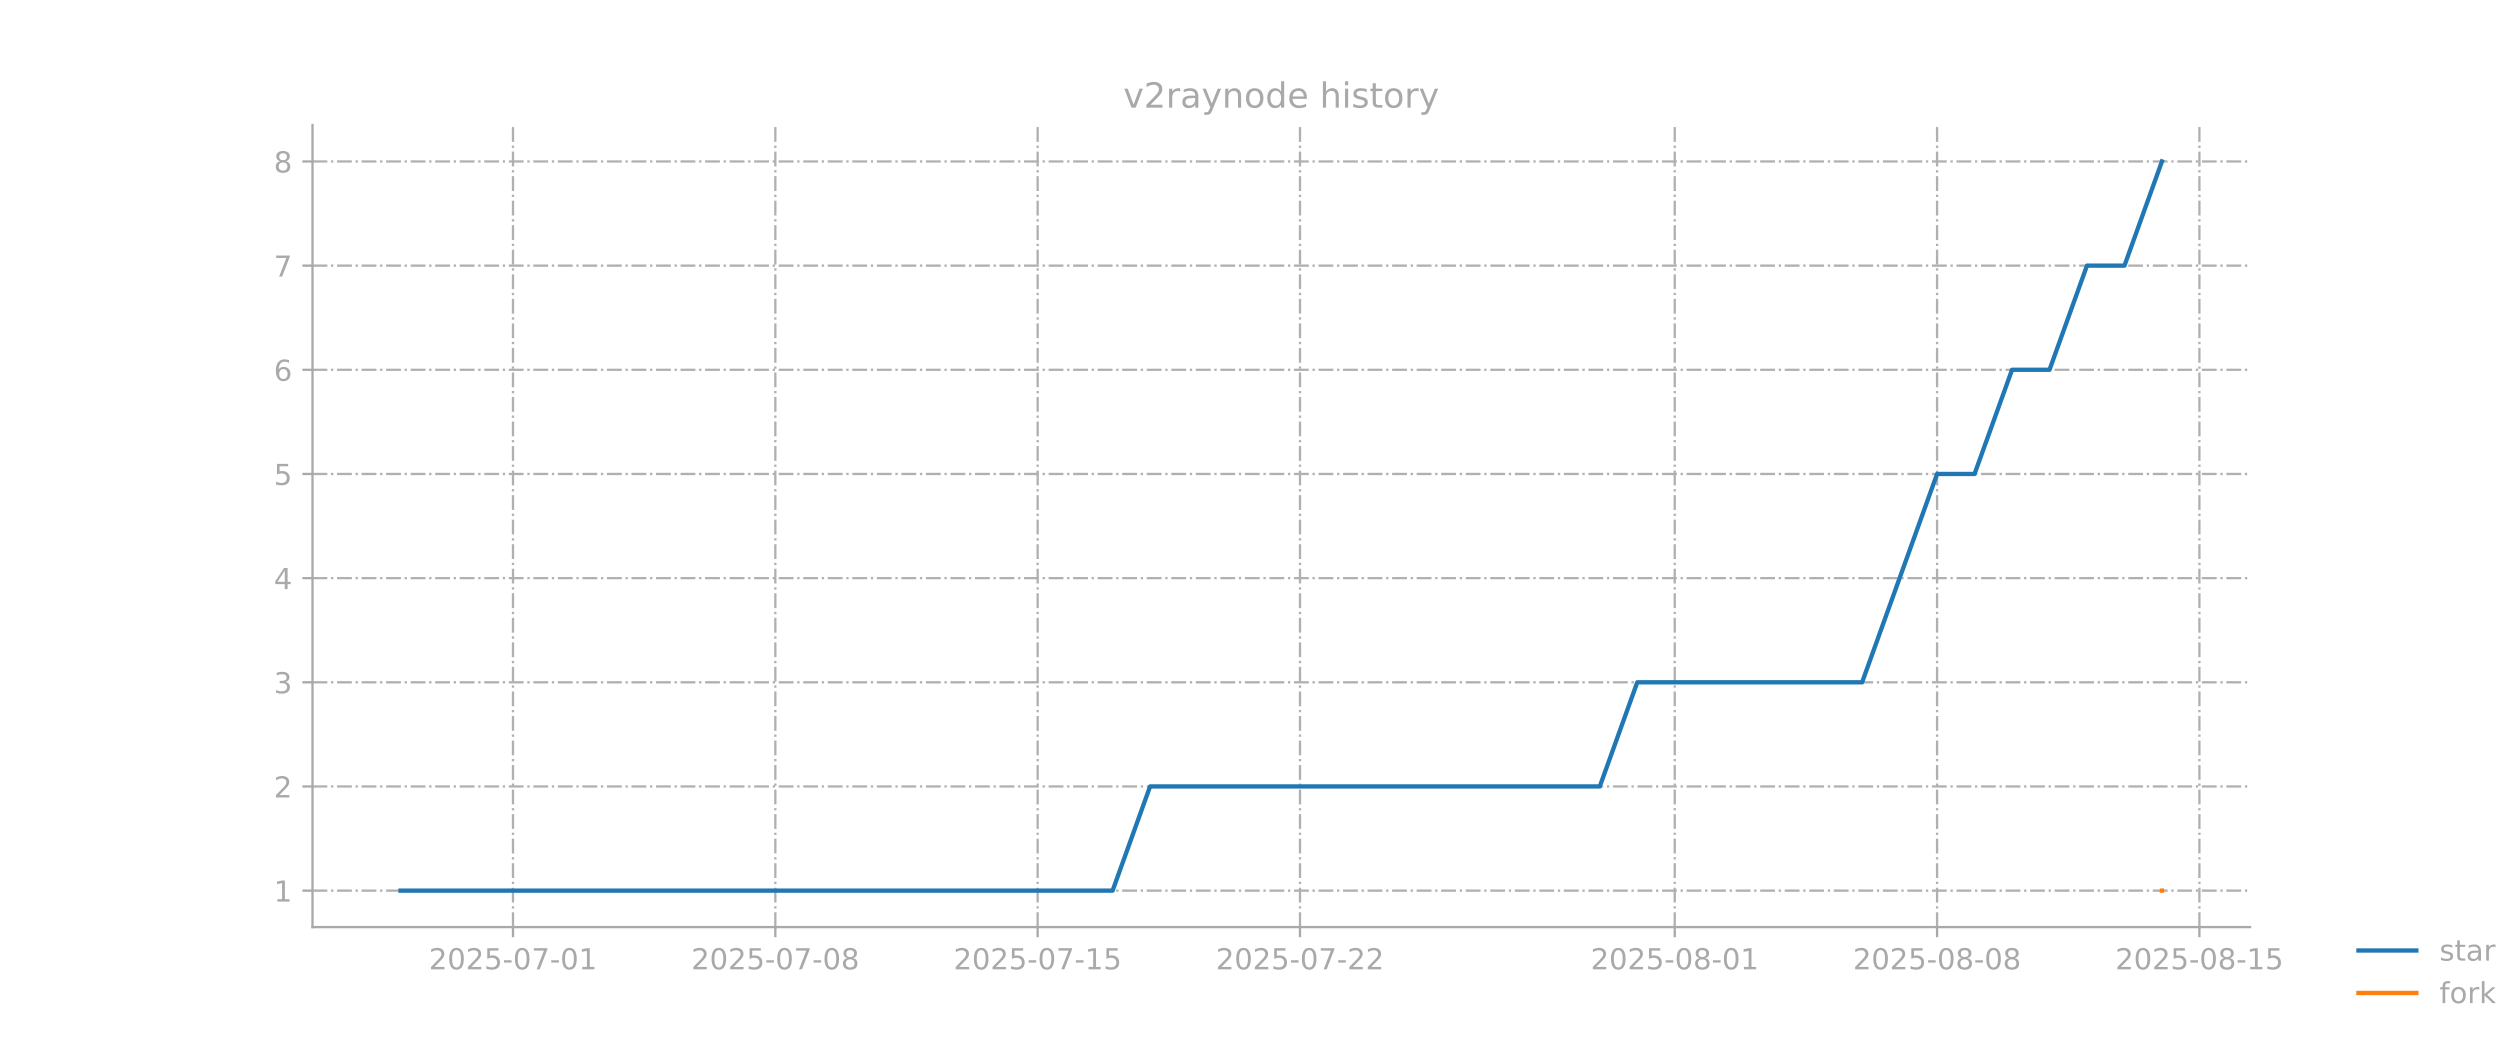
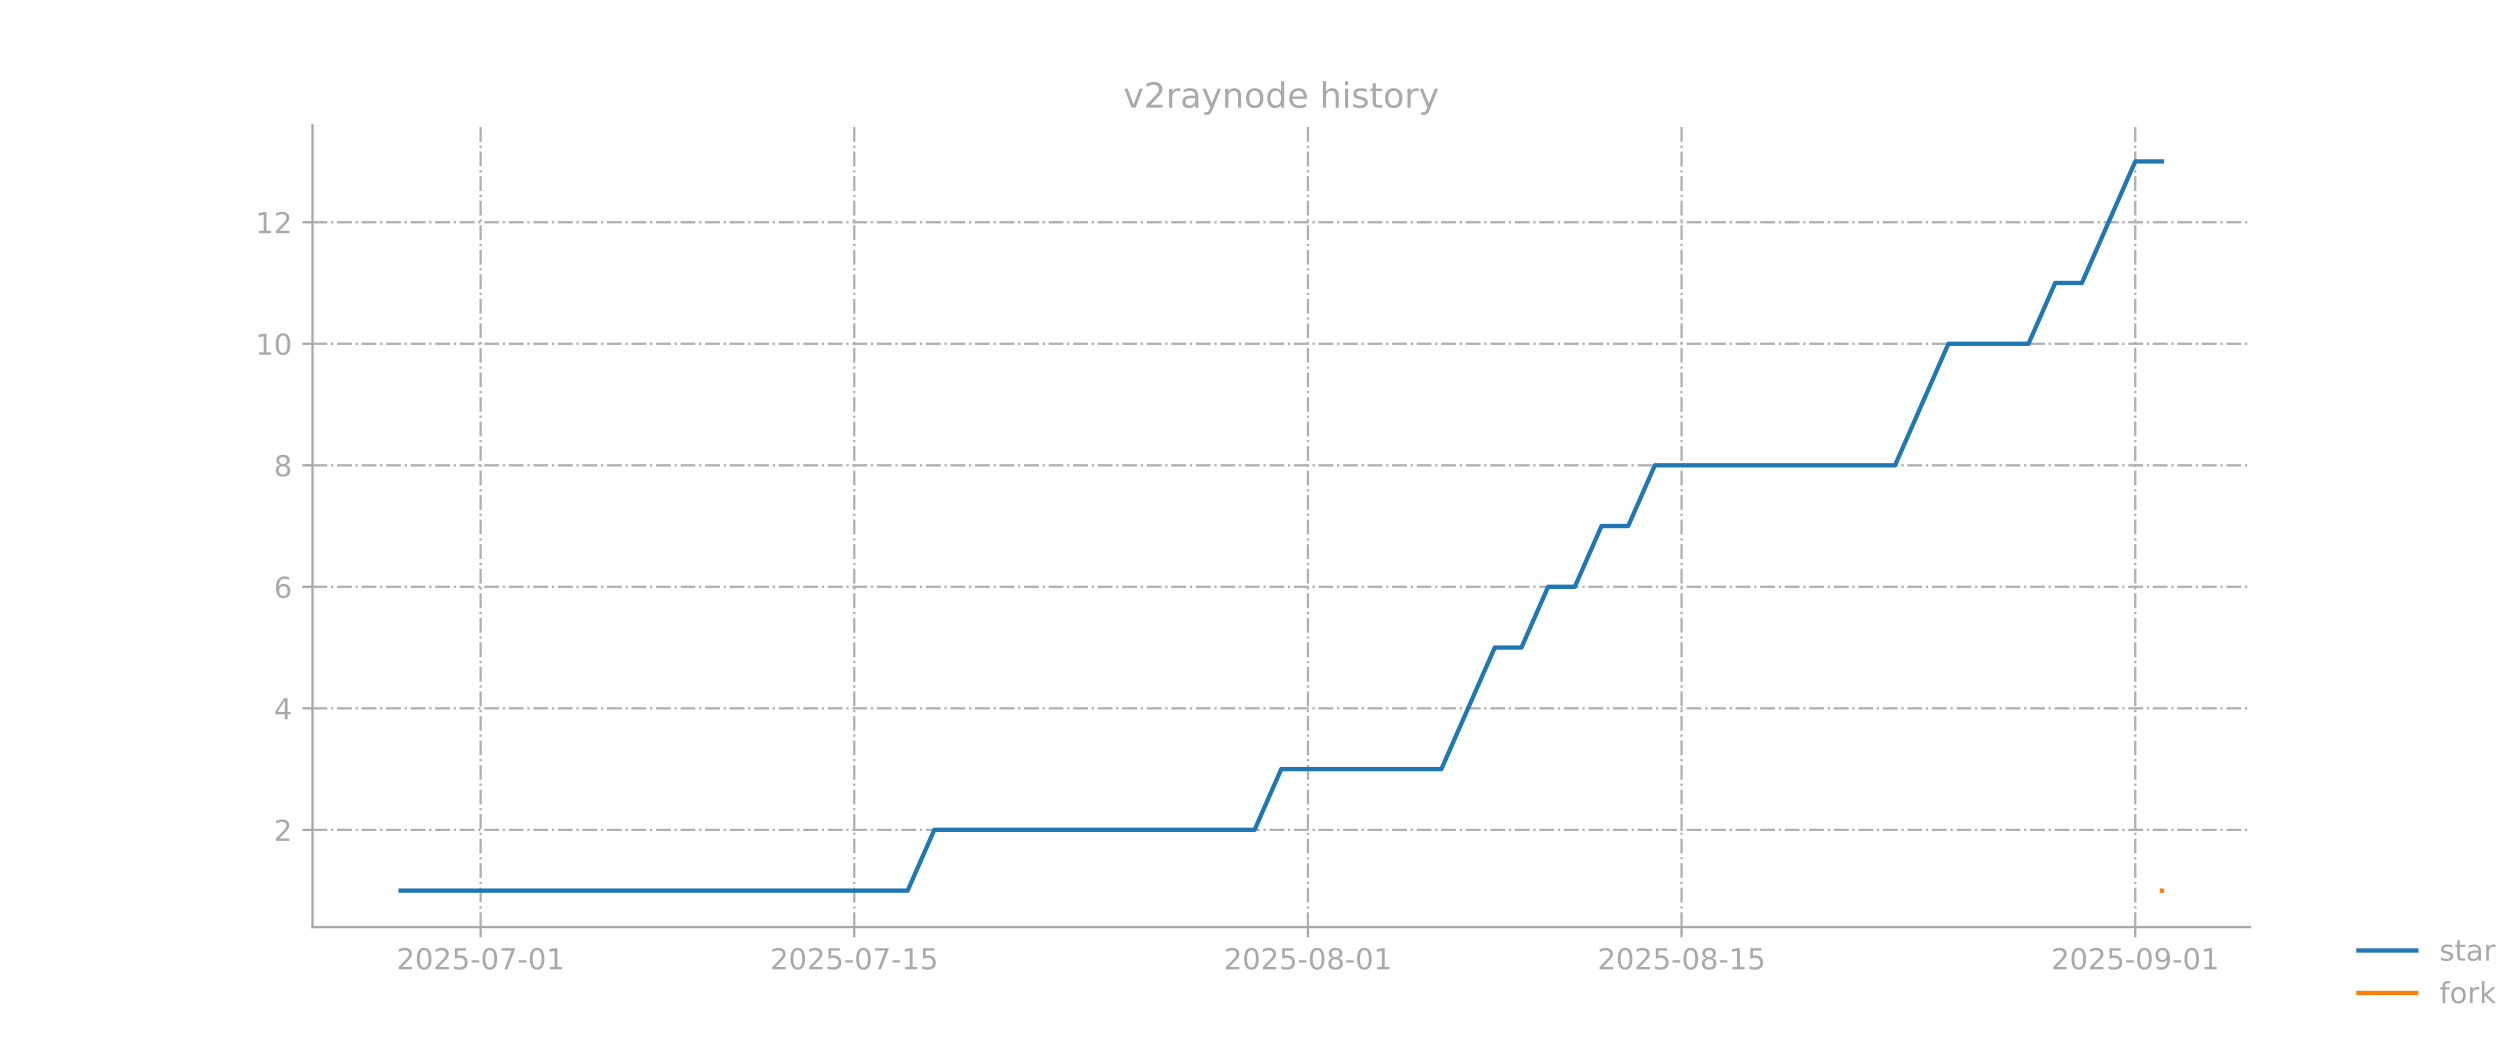
<svg xmlns="http://www.w3.org/2000/svg" xmlns:xlink="http://www.w3.org/1999/xlink" width="864pt" height="360pt" viewBox="0 0 864 360" version="1.1">
  <defs>
    <style type="text/css">*{stroke-linejoin: round; stroke-linecap: butt}</style>
  </defs>
  <g id="figure_1">
    <g id="patch_1">
      <path d="M 0 360  L 864 360  L 864 0  L 0 0  L 0 360  z " style="fill: none; opacity: 0" />
    </g>
    <g id="axes_1">
      <g id="patch_2">
        <path d="M 108 320.4  L 777.6 320.4  L 777.6 43.2  L 108 43.2  L 108 320.4  z " style="fill: none; opacity: 0" />
      </g>
      <g id="matplotlib.axis_1">
        <g id="xtick_1">
          <g id="line2d_1">
-             <path d="M 177.291 320.4  L 177.291 43.2  " clip-path="url(#p1c59d4c989)" style="fill: none; stroke-dasharray: 5.12,1.28,0.8,1.28; stroke-dashoffset: 0; stroke: #b0b0b0; stroke-width: 0.8" />
+             <path d="M 166.106 320.4  L 166.106 43.2  " clip-path="url(#p2f1007d09c)" style="fill: none; stroke-dasharray: 5.12,1.28,0.8,1.28; stroke-dashoffset: 0; stroke: #b0b0b0; stroke-width: 0.8" />
          </g>
          <g id="line2d_2">
            <defs>
-               <path id="mb41d9a3c4d" d="M 0 0  L 0 3.5  " style="stroke: #a9a9a9; stroke-width: 0.8" />
+               <path id="m09ed134474" d="M 0 0  L 0 3.5  " style="stroke: #a9a9a9; stroke-width: 0.8" />
            </defs>
            <g>
-               <use xlink:href="#mb41d9a3c4d" x="177.291" y="320.4" style="fill: #a9a9a9; stroke: #a9a9a9; stroke-width: 0.8" />
+               <use xlink:href="#m09ed134474" x="166.106" y="320.4" style="fill: #a9a9a9; stroke: #a9a9a9; stroke-width: 0.8" />
            </g>
          </g>
          <g id="text_1">
-             <g style="fill: #a9a9a9" transform="translate(148.2335 334.9984) scale(0.1 -0.1)">
+             <g style="fill: #a9a9a9" transform="translate(137.048 334.9984) scale(0.1 -0.1)">
              <defs>
                <path id="DejaVuSans-32" d="M 1228 531  L 3431 531  L 3431 0  L 469 0  L 469 531  Q 828 903 1448 1529  Q 2069 2156 2228 2338  Q 2531 2678 2651 2914  Q 2772 3150 2772 3378  Q 2772 3750 2511 3984  Q 2250 4219 1831 4219  Q 1534 4219 1204 4116  Q 875 4013 500 3803  L 500 4441  Q 881 4594 1212 4672  Q 1544 4750 1819 4750  Q 2544 4750 2975 4387  Q 3406 4025 3406 3419  Q 3406 3131 3298 2873  Q 3191 2616 2906 2266  Q 2828 2175 2409 1742  Q 1991 1309 1228 531  z " transform="scale(0.015625)" />
                <path id="DejaVuSans-30" d="M 2034 4250  Q 1547 4250 1301 3770  Q 1056 3291 1056 2328  Q 1056 1369 1301 889  Q 1547 409 2034 409  Q 2525 409 2770 889  Q 3016 1369 3016 2328  Q 3016 3291 2770 3770  Q 2525 4250 2034 4250  z M 2034 4750  Q 2819 4750 3233 4129  Q 3647 3509 3647 2328  Q 3647 1150 3233 529  Q 2819 -91 2034 -91  Q 1250 -91 836 529  Q 422 1150 422 2328  Q 422 3509 836 4129  Q 1250 4750 2034 4750  z " transform="scale(0.015625)" />
                <path id="DejaVuSans-35" d="M 691 4666  L 3169 4666  L 3169 4134  L 1269 4134  L 1269 2991  Q 1406 3038 1543 3061  Q 1681 3084 1819 3084  Q 2600 3084 3056 2656  Q 3513 2228 3513 1497  Q 3513 744 3044 326  Q 2575 -91 1722 -91  Q 1428 -91 1123 -41  Q 819 9 494 109  L 494 744  Q 775 591 1075 516  Q 1375 441 1709 441  Q 2250 441 2565 725  Q 2881 1009 2881 1497  Q 2881 1984 2565 2268  Q 2250 2553 1709 2553  Q 1456 2553 1204 2497  Q 953 2441 691 2322  L 691 4666  z " transform="scale(0.015625)" />
                <path id="DejaVuSans-2d" d="M 313 2009  L 1997 2009  L 1997 1497  L 313 1497  L 313 2009  z " transform="scale(0.015625)" />
                <path id="DejaVuSans-37" d="M 525 4666  L 3525 4666  L 3525 4397  L 1831 0  L 1172 0  L 2766 4134  L 525 4134  L 525 4666  z " transform="scale(0.015625)" />
                <path id="DejaVuSans-31" d="M 794 531  L 1825 531  L 1825 4091  L 703 3866  L 703 4441  L 1819 4666  L 2450 4666  L 2450 531  L 3481 531  L 3481 0  L 794 0  L 794 531  z " transform="scale(0.015625)" />
              </defs>
              <use xlink:href="#DejaVuSans-32" />
              <use xlink:href="#DejaVuSans-30" transform="translate(63.62305 0)" />
              <use xlink:href="#DejaVuSans-32" transform="translate(127.2461 0)" />
              <use xlink:href="#DejaVuSans-35" transform="translate(190.8691 0)" />
              <use xlink:href="#DejaVuSans-2d" transform="translate(254.4922 0)" />
              <use xlink:href="#DejaVuSans-30" transform="translate(290.5762 0)" />
              <use xlink:href="#DejaVuSans-37" transform="translate(354.1992 0)" />
              <use xlink:href="#DejaVuSans-2d" transform="translate(417.8223 0)" />
              <use xlink:href="#DejaVuSans-30" transform="translate(453.9062 0)" />
              <use xlink:href="#DejaVuSans-31" transform="translate(517.5293 0)" />
            </g>
          </g>
        </g>
        <g id="xtick_2">
          <g id="line2d_3">
-             <path d="M 267.953 320.4  L 267.953 43.2  " clip-path="url(#p1c59d4c989)" style="fill: none; stroke-dasharray: 5.12,1.28,0.8,1.28; stroke-dashoffset: 0; stroke: #b0b0b0; stroke-width: 0.8" />
+             <path d="M 295.23 320.4  L 295.23 43.2  " clip-path="url(#p2f1007d09c)" style="fill: none; stroke-dasharray: 5.12,1.28,0.8,1.28; stroke-dashoffset: 0; stroke: #b0b0b0; stroke-width: 0.8" />
          </g>
          <g id="line2d_4">
            <g>
-               <use xlink:href="#mb41d9a3c4d" x="267.953" y="320.4" style="fill: #a9a9a9; stroke: #a9a9a9; stroke-width: 0.8" />
+               <use xlink:href="#m09ed134474" x="295.23" y="320.4" style="fill: #a9a9a9; stroke: #a9a9a9; stroke-width: 0.8" />
            </g>
          </g>
          <g id="text_2">
-             <g style="fill: #a9a9a9" transform="translate(238.895 334.9984) scale(0.1 -0.1)">
-               <defs>
-                 <path id="DejaVuSans-38" d="M 2034 2216  Q 1584 2216 1326 1975  Q 1069 1734 1069 1313  Q 1069 891 1326 650  Q 1584 409 2034 409  Q 2484 409 2743 651  Q 3003 894 3003 1313  Q 3003 1734 2745 1975  Q 2488 2216 2034 2216  z M 1403 2484  Q 997 2584 770 2862  Q 544 3141 544 3541  Q 544 4100 942 4425  Q 1341 4750 2034 4750  Q 2731 4750 3128 4425  Q 3525 4100 3525 3541  Q 3525 3141 3298 2862  Q 3072 2584 2669 2484  Q 3125 2378 3379 2068  Q 3634 1759 3634 1313  Q 3634 634 3220 271  Q 2806 -91 2034 -91  Q 1263 -91 848 271  Q 434 634 434 1313  Q 434 1759 690 2068  Q 947 2378 1403 2484  z M 1172 3481  Q 1172 3119 1398 2916  Q 1625 2713 2034 2713  Q 2441 2713 2670 2916  Q 2900 3119 2900 3481  Q 2900 3844 2670 4047  Q 2441 4250 2034 4250  Q 1625 4250 1398 4047  Q 1172 3844 1172 3481  z " transform="scale(0.015625)" />
-               </defs>
+             <g style="fill: #a9a9a9" transform="translate(266.1719 334.9984) scale(0.1 -0.1)">
              <use xlink:href="#DejaVuSans-32" />
              <use xlink:href="#DejaVuSans-30" transform="translate(63.62305 0)" />
              <use xlink:href="#DejaVuSans-32" transform="translate(127.2461 0)" />
              <use xlink:href="#DejaVuSans-35" transform="translate(190.8691 0)" />
              <use xlink:href="#DejaVuSans-2d" transform="translate(254.4922 0)" />
              <use xlink:href="#DejaVuSans-30" transform="translate(290.5762 0)" />
              <use xlink:href="#DejaVuSans-37" transform="translate(354.1992 0)" />
              <use xlink:href="#DejaVuSans-2d" transform="translate(417.8223 0)" />
-               <use xlink:href="#DejaVuSans-30" transform="translate(453.9062 0)" />
-               <use xlink:href="#DejaVuSans-38" transform="translate(517.5293 0)" />
+               <use xlink:href="#DejaVuSans-31" transform="translate(453.9062 0)" />
+               <use xlink:href="#DejaVuSans-35" transform="translate(517.5293 0)" />
            </g>
          </g>
        </g>
        <g id="xtick_3">
          <g id="line2d_5">
-             <path d="M 358.614 320.4  L 358.614 43.2  " clip-path="url(#p1c59d4c989)" style="fill: none; stroke-dasharray: 5.12,1.28,0.8,1.28; stroke-dashoffset: 0; stroke: #b0b0b0; stroke-width: 0.8" />
+             <path d="M 452.023 320.4  L 452.023 43.2  " clip-path="url(#p2f1007d09c)" style="fill: none; stroke-dasharray: 5.12,1.28,0.8,1.28; stroke-dashoffset: 0; stroke: #b0b0b0; stroke-width: 0.8" />
          </g>
          <g id="line2d_6">
            <g>
-               <use xlink:href="#mb41d9a3c4d" x="358.614" y="320.4" style="fill: #a9a9a9; stroke: #a9a9a9; stroke-width: 0.8" />
+               <use xlink:href="#m09ed134474" x="452.023" y="320.4" style="fill: #a9a9a9; stroke: #a9a9a9; stroke-width: 0.8" />
            </g>
          </g>
          <g id="text_3">
-             <g style="fill: #a9a9a9" transform="translate(329.5565 334.9984) scale(0.1 -0.1)">
-               <use xlink:href="#DejaVuSans-32" />
-               <use xlink:href="#DejaVuSans-30" transform="translate(63.62305 0)" />
-               <use xlink:href="#DejaVuSans-32" transform="translate(127.2461 0)" />
-               <use xlink:href="#DejaVuSans-35" transform="translate(190.8691 0)" />
-               <use xlink:href="#DejaVuSans-2d" transform="translate(254.4922 0)" />
-               <use xlink:href="#DejaVuSans-30" transform="translate(290.5762 0)" />
-               <use xlink:href="#DejaVuSans-37" transform="translate(354.1992 0)" />
+             <g style="fill: #a9a9a9" transform="translate(422.9653 334.9984) scale(0.1 -0.1)">
+               <defs>
+                 <path id="DejaVuSans-38" d="M 2034 2216  Q 1584 2216 1326 1975  Q 1069 1734 1069 1313  Q 1069 891 1326 650  Q 1584 409 2034 409  Q 2484 409 2743 651  Q 3003 894 3003 1313  Q 3003 1734 2745 1975  Q 2488 2216 2034 2216  z M 1403 2484  Q 997 2584 770 2862  Q 544 3141 544 3541  Q 544 4100 942 4425  Q 1341 4750 2034 4750  Q 2731 4750 3128 4425  Q 3525 4100 3525 3541  Q 3525 3141 3298 2862  Q 3072 2584 2669 2484  Q 3125 2378 3379 2068  Q 3634 1759 3634 1313  Q 3634 634 3220 271  Q 2806 -91 2034 -91  Q 1263 -91 848 271  Q 434 634 434 1313  Q 434 1759 690 2068  Q 947 2378 1403 2484  z M 1172 3481  Q 1172 3119 1398 2916  Q 1625 2713 2034 2713  Q 2441 2713 2670 2916  Q 2900 3119 2900 3481  Q 2900 3844 2670 4047  Q 2441 4250 2034 4250  Q 1625 4250 1398 4047  Q 1172 3844 1172 3481  z " transform="scale(0.015625)" />
+               </defs>
+               <use xlink:href="#DejaVuSans-32" />
+               <use xlink:href="#DejaVuSans-30" transform="translate(63.62305 0)" />
+               <use xlink:href="#DejaVuSans-32" transform="translate(127.2461 0)" />
+               <use xlink:href="#DejaVuSans-35" transform="translate(190.8691 0)" />
+               <use xlink:href="#DejaVuSans-2d" transform="translate(254.4922 0)" />
+               <use xlink:href="#DejaVuSans-30" transform="translate(290.5762 0)" />
+               <use xlink:href="#DejaVuSans-38" transform="translate(354.1992 0)" />
+               <use xlink:href="#DejaVuSans-2d" transform="translate(417.8223 0)" />
+               <use xlink:href="#DejaVuSans-30" transform="translate(453.9062 0)" />
+               <use xlink:href="#DejaVuSans-31" transform="translate(517.5293 0)" />
+             </g>
+           </g>
+         </g>
+         <g id="xtick_4">
+           <g id="line2d_7">
+             <path d="M 581.147 320.4  L 581.147 43.2  " clip-path="url(#p2f1007d09c)" style="fill: none; stroke-dasharray: 5.12,1.28,0.8,1.28; stroke-dashoffset: 0; stroke: #b0b0b0; stroke-width: 0.8" />
+           </g>
+           <g id="line2d_8">
+             <g>
+               <use xlink:href="#m09ed134474" x="581.147" y="320.4" style="fill: #a9a9a9; stroke: #a9a9a9; stroke-width: 0.8" />
+             </g>
+           </g>
+           <g id="text_4">
+             <g style="fill: #a9a9a9" transform="translate(552.0893 334.9984) scale(0.1 -0.1)">
+               <use xlink:href="#DejaVuSans-32" />
+               <use xlink:href="#DejaVuSans-30" transform="translate(63.62305 0)" />
+               <use xlink:href="#DejaVuSans-32" transform="translate(127.2461 0)" />
+               <use xlink:href="#DejaVuSans-35" transform="translate(190.8691 0)" />
+               <use xlink:href="#DejaVuSans-2d" transform="translate(254.4922 0)" />
+               <use xlink:href="#DejaVuSans-30" transform="translate(290.5762 0)" />
+               <use xlink:href="#DejaVuSans-38" transform="translate(354.1992 0)" />
              <use xlink:href="#DejaVuSans-2d" transform="translate(417.8223 0)" />
              <use xlink:href="#DejaVuSans-31" transform="translate(453.9062 0)" />
              <use xlink:href="#DejaVuSans-35" transform="translate(517.5293 0)" />
            </g>
          </g>
        </g>
-         <g id="xtick_4">
-           <g id="line2d_7">
-             <path d="M 449.276 320.4  L 449.276 43.2  " clip-path="url(#p1c59d4c989)" style="fill: none; stroke-dasharray: 5.12,1.28,0.8,1.28; stroke-dashoffset: 0; stroke: #b0b0b0; stroke-width: 0.8" />
-           </g>
-           <g id="line2d_8">
-             <g>
-               <use xlink:href="#mb41d9a3c4d" x="449.276" y="320.4" style="fill: #a9a9a9; stroke: #a9a9a9; stroke-width: 0.8" />
-             </g>
-           </g>
-           <g id="text_4">
-             <g style="fill: #a9a9a9" transform="translate(420.218 334.9984) scale(0.1 -0.1)">
-               <use xlink:href="#DejaVuSans-32" />
-               <use xlink:href="#DejaVuSans-30" transform="translate(63.62305 0)" />
-               <use xlink:href="#DejaVuSans-32" transform="translate(127.2461 0)" />
-               <use xlink:href="#DejaVuSans-35" transform="translate(190.8691 0)" />
-               <use xlink:href="#DejaVuSans-2d" transform="translate(254.4922 0)" />
-               <use xlink:href="#DejaVuSans-30" transform="translate(290.5762 0)" />
-               <use xlink:href="#DejaVuSans-37" transform="translate(354.1992 0)" />
-               <use xlink:href="#DejaVuSans-2d" transform="translate(417.8223 0)" />
-               <use xlink:href="#DejaVuSans-32" transform="translate(453.9062 0)" />
-               <use xlink:href="#DejaVuSans-32" transform="translate(517.5293 0)" />
-             </g>
-           </g>
-         </g>
        <g id="xtick_5">
          <g id="line2d_9">
-             <path d="M 578.792 320.4  L 578.792 43.2  " clip-path="url(#p1c59d4c989)" style="fill: none; stroke-dasharray: 5.12,1.28,0.8,1.28; stroke-dashoffset: 0; stroke: #b0b0b0; stroke-width: 0.8" />
+             <path d="M 737.94 320.4  L 737.94 43.2  " clip-path="url(#p2f1007d09c)" style="fill: none; stroke-dasharray: 5.12,1.28,0.8,1.28; stroke-dashoffset: 0; stroke: #b0b0b0; stroke-width: 0.8" />
          </g>
          <g id="line2d_10">
            <g>
-               <use xlink:href="#mb41d9a3c4d" x="578.792" y="320.4" style="fill: #a9a9a9; stroke: #a9a9a9; stroke-width: 0.8" />
+               <use xlink:href="#m09ed134474" x="737.94" y="320.4" style="fill: #a9a9a9; stroke: #a9a9a9; stroke-width: 0.8" />
            </g>
          </g>
          <g id="text_5">
-             <g style="fill: #a9a9a9" transform="translate(549.7345 334.9984) scale(0.1 -0.1)">
-               <use xlink:href="#DejaVuSans-32" />
-               <use xlink:href="#DejaVuSans-30" transform="translate(63.62305 0)" />
-               <use xlink:href="#DejaVuSans-32" transform="translate(127.2461 0)" />
-               <use xlink:href="#DejaVuSans-35" transform="translate(190.8691 0)" />
-               <use xlink:href="#DejaVuSans-2d" transform="translate(254.4922 0)" />
-               <use xlink:href="#DejaVuSans-30" transform="translate(290.5762 0)" />
-               <use xlink:href="#DejaVuSans-38" transform="translate(354.1992 0)" />
+             <g style="fill: #a9a9a9" transform="translate(708.8827 334.9984) scale(0.1 -0.1)">
+               <defs>
+                 <path id="DejaVuSans-39" d="M 703 97  L 703 672  Q 941 559 1184 500  Q 1428 441 1663 441  Q 2288 441 2617 861  Q 2947 1281 2994 2138  Q 2813 1869 2534 1725  Q 2256 1581 1919 1581  Q 1219 1581 811 2004  Q 403 2428 403 3163  Q 403 3881 828 4315  Q 1253 4750 1959 4750  Q 2769 4750 3195 4129  Q 3622 3509 3622 2328  Q 3622 1225 3098 567  Q 2575 -91 1691 -91  Q 1453 -91 1209 -44  Q 966 3 703 97  z M 1959 2075  Q 2384 2075 2632 2365  Q 2881 2656 2881 3163  Q 2881 3666 2632 3958  Q 2384 4250 1959 4250  Q 1534 4250 1286 3958  Q 1038 3666 1038 3163  Q 1038 2656 1286 2365  Q 1534 2075 1959 2075  z " transform="scale(0.015625)" />
+               </defs>
+               <use xlink:href="#DejaVuSans-32" />
+               <use xlink:href="#DejaVuSans-30" transform="translate(63.62305 0)" />
+               <use xlink:href="#DejaVuSans-32" transform="translate(127.2461 0)" />
+               <use xlink:href="#DejaVuSans-35" transform="translate(190.8691 0)" />
+               <use xlink:href="#DejaVuSans-2d" transform="translate(254.4922 0)" />
+               <use xlink:href="#DejaVuSans-30" transform="translate(290.5762 0)" />
+               <use xlink:href="#DejaVuSans-39" transform="translate(354.1992 0)" />
              <use xlink:href="#DejaVuSans-2d" transform="translate(417.8223 0)" />
              <use xlink:href="#DejaVuSans-30" transform="translate(453.9062 0)" />
              <use xlink:href="#DejaVuSans-31" transform="translate(517.5293 0)" />
            </g>
          </g>
        </g>
-         <g id="xtick_6">
-           <g id="line2d_11">
-             <path d="M 669.454 320.4  L 669.454 43.2  " clip-path="url(#p1c59d4c989)" style="fill: none; stroke-dasharray: 5.12,1.28,0.8,1.28; stroke-dashoffset: 0; stroke: #b0b0b0; stroke-width: 0.8" />
-           </g>
-           <g id="line2d_12">
-             <g>
-               <use xlink:href="#mb41d9a3c4d" x="669.454" y="320.4" style="fill: #a9a9a9; stroke: #a9a9a9; stroke-width: 0.8" />
-             </g>
-           </g>
-           <g id="text_6">
-             <g style="fill: #a9a9a9" transform="translate(640.396 334.9984) scale(0.1 -0.1)">
-               <use xlink:href="#DejaVuSans-32" />
-               <use xlink:href="#DejaVuSans-30" transform="translate(63.62305 0)" />
-               <use xlink:href="#DejaVuSans-32" transform="translate(127.2461 0)" />
-               <use xlink:href="#DejaVuSans-35" transform="translate(190.8691 0)" />
-               <use xlink:href="#DejaVuSans-2d" transform="translate(254.4922 0)" />
-               <use xlink:href="#DejaVuSans-30" transform="translate(290.5762 0)" />
-               <use xlink:href="#DejaVuSans-38" transform="translate(354.1992 0)" />
-               <use xlink:href="#DejaVuSans-2d" transform="translate(417.8223 0)" />
-               <use xlink:href="#DejaVuSans-30" transform="translate(453.9062 0)" />
-               <use xlink:href="#DejaVuSans-38" transform="translate(517.5293 0)" />
-             </g>
-           </g>
-         </g>
-         <g id="xtick_7">
-           <g id="line2d_13">
-             <path d="M 760.115 320.4  L 760.115 43.2  " clip-path="url(#p1c59d4c989)" style="fill: none; stroke-dasharray: 5.12,1.28,0.8,1.28; stroke-dashoffset: 0; stroke: #b0b0b0; stroke-width: 0.8" />
-           </g>
-           <g id="line2d_14">
-             <g>
-               <use xlink:href="#mb41d9a3c4d" x="760.115" y="320.4" style="fill: #a9a9a9; stroke: #a9a9a9; stroke-width: 0.8" />
-             </g>
-           </g>
-           <g id="text_7">
-             <g style="fill: #a9a9a9" transform="translate(731.0575 334.9984) scale(0.1 -0.1)">
-               <use xlink:href="#DejaVuSans-32" />
-               <use xlink:href="#DejaVuSans-30" transform="translate(63.62305 0)" />
-               <use xlink:href="#DejaVuSans-32" transform="translate(127.2461 0)" />
-               <use xlink:href="#DejaVuSans-35" transform="translate(190.8691 0)" />
-               <use xlink:href="#DejaVuSans-2d" transform="translate(254.4922 0)" />
-               <use xlink:href="#DejaVuSans-30" transform="translate(290.5762 0)" />
-               <use xlink:href="#DejaVuSans-38" transform="translate(354.1992 0)" />
-               <use xlink:href="#DejaVuSans-2d" transform="translate(417.8223 0)" />
-               <use xlink:href="#DejaVuSans-31" transform="translate(453.9062 0)" />
-               <use xlink:href="#DejaVuSans-35" transform="translate(517.5293 0)" />
-             </g>
-           </g>
-         </g>
      </g>
      <g id="matplotlib.axis_2">
        <g id="ytick_1">
+           <g id="line2d_11">
+             <path d="M 108 286.8  L 777.6 286.8  " clip-path="url(#p2f1007d09c)" style="fill: none; stroke-dasharray: 5.12,1.28,0.8,1.28; stroke-dashoffset: 0; stroke: #b0b0b0; stroke-width: 0.8" />
+           </g>
+           <g id="line2d_12">
+             <defs>
+               <path id="m8dc8dc7a8c" d="M 0 0  L -3.5 0  " style="stroke: #a9a9a9; stroke-width: 0.8" />
+             </defs>
+             <g>
+               <use xlink:href="#m8dc8dc7a8c" x="108" y="286.8" style="fill: #a9a9a9; stroke: #a9a9a9; stroke-width: 0.8" />
+             </g>
+           </g>
+           <g id="text_6">
+             <g style="fill: #a9a9a9" transform="translate(94.6375 290.5992) scale(0.1 -0.1)">
+               <use xlink:href="#DejaVuSans-32" />
+             </g>
+           </g>
+         </g>
+         <g id="ytick_2">
+           <g id="line2d_13">
+             <path d="M 108 244.8  L 777.6 244.8  " clip-path="url(#p2f1007d09c)" style="fill: none; stroke-dasharray: 5.12,1.28,0.8,1.28; stroke-dashoffset: 0; stroke: #b0b0b0; stroke-width: 0.8" />
+           </g>
+           <g id="line2d_14">
+             <g>
+               <use xlink:href="#m8dc8dc7a8c" x="108" y="244.8" style="fill: #a9a9a9; stroke: #a9a9a9; stroke-width: 0.8" />
+             </g>
+           </g>
+           <g id="text_7">
+             <g style="fill: #a9a9a9" transform="translate(94.6375 248.5992) scale(0.1 -0.1)">
+               <defs>
+                 <path id="DejaVuSans-34" d="M 2419 4116  L 825 1625  L 2419 1625  L 2419 4116  z M 2253 4666  L 3047 4666  L 3047 1625  L 3713 1625  L 3713 1100  L 3047 1100  L 3047 0  L 2419 0  L 2419 1100  L 313 1100  L 313 1709  L 2253 4666  z " transform="scale(0.015625)" />
+               </defs>
+               <use xlink:href="#DejaVuSans-34" />
+             </g>
+           </g>
+         </g>
+         <g id="ytick_3">
          <g id="line2d_15">
-             <path d="M 108 307.8  L 777.6 307.8  " clip-path="url(#p1c59d4c989)" style="fill: none; stroke-dasharray: 5.12,1.28,0.8,1.28; stroke-dashoffset: 0; stroke: #b0b0b0; stroke-width: 0.8" />
+             <path d="M 108 202.8  L 777.6 202.8  " clip-path="url(#p2f1007d09c)" style="fill: none; stroke-dasharray: 5.12,1.28,0.8,1.28; stroke-dashoffset: 0; stroke: #b0b0b0; stroke-width: 0.8" />
          </g>
          <g id="line2d_16">
-             <defs>
-               <path id="m568fb33933" d="M 0 0  L -3.5 0  " style="stroke: #a9a9a9; stroke-width: 0.8" />
-             </defs>
-             <g>
-               <use xlink:href="#m568fb33933" x="108" y="307.8" style="fill: #a9a9a9; stroke: #a9a9a9; stroke-width: 0.8" />
+             <g>
+               <use xlink:href="#m8dc8dc7a8c" x="108" y="202.8" style="fill: #a9a9a9; stroke: #a9a9a9; stroke-width: 0.8" />
            </g>
          </g>
          <g id="text_8">
-             <g style="fill: #a9a9a9" transform="translate(94.6375 311.5992) scale(0.1 -0.1)">
+             <g style="fill: #a9a9a9" transform="translate(94.6375 206.5992) scale(0.1 -0.1)">
+               <defs>
+                 <path id="DejaVuSans-36" d="M 2113 2584  Q 1688 2584 1439 2293  Q 1191 2003 1191 1497  Q 1191 994 1439 701  Q 1688 409 2113 409  Q 2538 409 2786 701  Q 3034 994 3034 1497  Q 3034 2003 2786 2293  Q 2538 2584 2113 2584  z M 3366 4563  L 3366 3988  Q 3128 4100 2886 4159  Q 2644 4219 2406 4219  Q 1781 4219 1451 3797  Q 1122 3375 1075 2522  Q 1259 2794 1537 2939  Q 1816 3084 2150 3084  Q 2853 3084 3261 2657  Q 3669 2231 3669 1497  Q 3669 778 3244 343  Q 2819 -91 2113 -91  Q 1303 -91 875 529  Q 447 1150 447 2328  Q 447 3434 972 4092  Q 1497 4750 2381 4750  Q 2619 4750 2861 4703  Q 3103 4656 3366 4563  z " transform="scale(0.015625)" />
+               </defs>
+               <use xlink:href="#DejaVuSans-36" />
+             </g>
+           </g>
+         </g>
+         <g id="ytick_4">
+           <g id="line2d_17">
+             <path d="M 108 160.8  L 777.6 160.8  " clip-path="url(#p2f1007d09c)" style="fill: none; stroke-dasharray: 5.12,1.28,0.8,1.28; stroke-dashoffset: 0; stroke: #b0b0b0; stroke-width: 0.8" />
+           </g>
+           <g id="line2d_18">
+             <g>
+               <use xlink:href="#m8dc8dc7a8c" x="108" y="160.8" style="fill: #a9a9a9; stroke: #a9a9a9; stroke-width: 0.8" />
+             </g>
+           </g>
+           <g id="text_9">
+             <g style="fill: #a9a9a9" transform="translate(94.6375 164.5992) scale(0.1 -0.1)">
+               <use xlink:href="#DejaVuSans-38" />
+             </g>
+           </g>
+         </g>
+         <g id="ytick_5">
+           <g id="line2d_19">
+             <path d="M 108 118.8  L 777.6 118.8  " clip-path="url(#p2f1007d09c)" style="fill: none; stroke-dasharray: 5.12,1.28,0.8,1.28; stroke-dashoffset: 0; stroke: #b0b0b0; stroke-width: 0.8" />
+           </g>
+           <g id="line2d_20">
+             <g>
+               <use xlink:href="#m8dc8dc7a8c" x="108" y="118.8" style="fill: #a9a9a9; stroke: #a9a9a9; stroke-width: 0.8" />
+             </g>
+           </g>
+           <g id="text_10">
+             <g style="fill: #a9a9a9" transform="translate(88.275 122.5992) scale(0.1 -0.1)">
              <use xlink:href="#DejaVuSans-31" />
-             </g>
-           </g>
-         </g>
-         <g id="ytick_2">
-           <g id="line2d_17">
-             <path d="M 108 271.8  L 777.6 271.8  " clip-path="url(#p1c59d4c989)" style="fill: none; stroke-dasharray: 5.12,1.28,0.8,1.28; stroke-dashoffset: 0; stroke: #b0b0b0; stroke-width: 0.8" />
-           </g>
-           <g id="line2d_18">
-             <g>
-               <use xlink:href="#m568fb33933" x="108" y="271.8" style="fill: #a9a9a9; stroke: #a9a9a9; stroke-width: 0.8" />
-             </g>
-           </g>
-           <g id="text_9">
-             <g style="fill: #a9a9a9" transform="translate(94.6375 275.5992) scale(0.1 -0.1)">
-               <use xlink:href="#DejaVuSans-32" />
-             </g>
-           </g>
-         </g>
-         <g id="ytick_3">
-           <g id="line2d_19">
-             <path d="M 108 235.8  L 777.6 235.8  " clip-path="url(#p1c59d4c989)" style="fill: none; stroke-dasharray: 5.12,1.28,0.8,1.28; stroke-dashoffset: 0; stroke: #b0b0b0; stroke-width: 0.8" />
-           </g>
-           <g id="line2d_20">
-             <g>
-               <use xlink:href="#m568fb33933" x="108" y="235.8" style="fill: #a9a9a9; stroke: #a9a9a9; stroke-width: 0.8" />
-             </g>
-           </g>
-           <g id="text_10">
-             <g style="fill: #a9a9a9" transform="translate(94.6375 239.5992) scale(0.1 -0.1)">
-               <defs>
-                 <path id="DejaVuSans-33" d="M 2597 2516  Q 3050 2419 3304 2112  Q 3559 1806 3559 1356  Q 3559 666 3084 287  Q 2609 -91 1734 -91  Q 1441 -91 1130 -33  Q 819 25 488 141  L 488 750  Q 750 597 1062 519  Q 1375 441 1716 441  Q 2309 441 2620 675  Q 2931 909 2931 1356  Q 2931 1769 2642 2001  Q 2353 2234 1838 2234  L 1294 2234  L 1294 2753  L 1863 2753  Q 2328 2753 2575 2939  Q 2822 3125 2822 3475  Q 2822 3834 2567 4026  Q 2313 4219 1838 4219  Q 1578 4219 1281 4162  Q 984 4106 628 3988  L 628 4550  Q 988 4650 1302 4700  Q 1616 4750 1894 4750  Q 2613 4750 3031 4423  Q 3450 4097 3450 3541  Q 3450 3153 3228 2886  Q 3006 2619 2597 2516  z " transform="scale(0.015625)" />
-               </defs>
-               <use xlink:href="#DejaVuSans-33" />
-             </g>
-           </g>
-         </g>
-         <g id="ytick_4">
+               <use xlink:href="#DejaVuSans-30" transform="translate(63.62305 0)" />
+             </g>
+           </g>
+         </g>
+         <g id="ytick_6">
          <g id="line2d_21">
-             <path d="M 108 199.8  L 777.6 199.8  " clip-path="url(#p1c59d4c989)" style="fill: none; stroke-dasharray: 5.12,1.28,0.8,1.28; stroke-dashoffset: 0; stroke: #b0b0b0; stroke-width: 0.8" />
+             <path d="M 108 76.8  L 777.6 76.8  " clip-path="url(#p2f1007d09c)" style="fill: none; stroke-dasharray: 5.12,1.28,0.8,1.28; stroke-dashoffset: 0; stroke: #b0b0b0; stroke-width: 0.8" />
          </g>
          <g id="line2d_22">
            <g>
-               <use xlink:href="#m568fb33933" x="108" y="199.8" style="fill: #a9a9a9; stroke: #a9a9a9; stroke-width: 0.8" />
+               <use xlink:href="#m8dc8dc7a8c" x="108" y="76.8" style="fill: #a9a9a9; stroke: #a9a9a9; stroke-width: 0.8" />
            </g>
          </g>
          <g id="text_11">
-             <g style="fill: #a9a9a9" transform="translate(94.6375 203.5992) scale(0.1 -0.1)">
-               <defs>
-                 <path id="DejaVuSans-34" d="M 2419 4116  L 825 1625  L 2419 1625  L 2419 4116  z M 2253 4666  L 3047 4666  L 3047 1625  L 3713 1625  L 3713 1100  L 3047 1100  L 3047 0  L 2419 0  L 2419 1100  L 313 1100  L 313 1709  L 2253 4666  z " transform="scale(0.015625)" />
-               </defs>
-               <use xlink:href="#DejaVuSans-34" />
-             </g>
-           </g>
-         </g>
-         <g id="ytick_5">
-           <g id="line2d_23">
-             <path d="M 108 163.8  L 777.6 163.8  " clip-path="url(#p1c59d4c989)" style="fill: none; stroke-dasharray: 5.12,1.28,0.8,1.28; stroke-dashoffset: 0; stroke: #b0b0b0; stroke-width: 0.8" />
-           </g>
-           <g id="line2d_24">
-             <g>
-               <use xlink:href="#m568fb33933" x="108" y="163.8" style="fill: #a9a9a9; stroke: #a9a9a9; stroke-width: 0.8" />
-             </g>
-           </g>
-           <g id="text_12">
-             <g style="fill: #a9a9a9" transform="translate(94.6375 167.5992) scale(0.1 -0.1)">
-               <use xlink:href="#DejaVuSans-35" />
-             </g>
-           </g>
-         </g>
-         <g id="ytick_6">
-           <g id="line2d_25">
-             <path d="M 108 127.8  L 777.6 127.8  " clip-path="url(#p1c59d4c989)" style="fill: none; stroke-dasharray: 5.12,1.28,0.8,1.28; stroke-dashoffset: 0; stroke: #b0b0b0; stroke-width: 0.8" />
-           </g>
-           <g id="line2d_26">
-             <g>
-               <use xlink:href="#m568fb33933" x="108" y="127.8" style="fill: #a9a9a9; stroke: #a9a9a9; stroke-width: 0.8" />
-             </g>
-           </g>
-           <g id="text_13">
-             <g style="fill: #a9a9a9" transform="translate(94.6375 131.5992) scale(0.1 -0.1)">
-               <defs>
-                 <path id="DejaVuSans-36" d="M 2113 2584  Q 1688 2584 1439 2293  Q 1191 2003 1191 1497  Q 1191 994 1439 701  Q 1688 409 2113 409  Q 2538 409 2786 701  Q 3034 994 3034 1497  Q 3034 2003 2786 2293  Q 2538 2584 2113 2584  z M 3366 4563  L 3366 3988  Q 3128 4100 2886 4159  Q 2644 4219 2406 4219  Q 1781 4219 1451 3797  Q 1122 3375 1075 2522  Q 1259 2794 1537 2939  Q 1816 3084 2150 3084  Q 2853 3084 3261 2657  Q 3669 2231 3669 1497  Q 3669 778 3244 343  Q 2819 -91 2113 -91  Q 1303 -91 875 529  Q 447 1150 447 2328  Q 447 3434 972 4092  Q 1497 4750 2381 4750  Q 2619 4750 2861 4703  Q 3103 4656 3366 4563  z " transform="scale(0.015625)" />
-               </defs>
-               <use xlink:href="#DejaVuSans-36" />
-             </g>
-           </g>
-         </g>
-         <g id="ytick_7">
-           <g id="line2d_27">
-             <path d="M 108 91.8  L 777.6 91.8  " clip-path="url(#p1c59d4c989)" style="fill: none; stroke-dasharray: 5.12,1.28,0.8,1.28; stroke-dashoffset: 0; stroke: #b0b0b0; stroke-width: 0.8" />
-           </g>
-           <g id="line2d_28">
-             <g>
-               <use xlink:href="#m568fb33933" x="108" y="91.8" style="fill: #a9a9a9; stroke: #a9a9a9; stroke-width: 0.8" />
-             </g>
-           </g>
-           <g id="text_14">
-             <g style="fill: #a9a9a9" transform="translate(94.6375 95.59922) scale(0.1 -0.1)">
-               <use xlink:href="#DejaVuSans-37" />
-             </g>
-           </g>
-         </g>
-         <g id="ytick_8">
-           <g id="line2d_29">
-             <path d="M 108 55.8  L 777.6 55.8  " clip-path="url(#p1c59d4c989)" style="fill: none; stroke-dasharray: 5.12,1.28,0.8,1.28; stroke-dashoffset: 0; stroke: #b0b0b0; stroke-width: 0.8" />
-           </g>
-           <g id="line2d_30">
-             <g>
-               <use xlink:href="#m568fb33933" x="108" y="55.8" style="fill: #a9a9a9; stroke: #a9a9a9; stroke-width: 0.8" />
-             </g>
-           </g>
-           <g id="text_15">
-             <g style="fill: #a9a9a9" transform="translate(94.6375 59.59922) scale(0.1 -0.1)">
-               <use xlink:href="#DejaVuSans-38" />
-             </g>
-           </g>
-         </g>
-       </g>
-       <g id="line2d_31">
-         <path d="M 138.436 307.8  L 151.388 307.8  L 164.34 307.8  L 177.291 307.8  L 190.243 307.8  L 203.195 307.8  L 216.146 307.8  L 229.098 307.8  L 242.05 307.8  L 255.001 307.8  L 267.953 307.8  L 280.904 307.8  L 293.856 307.8  L 306.808 307.8  L 319.759 307.8  L 332.711 307.8  L 345.663 307.8  L 358.614 307.8  L 371.566 307.8  L 384.518 307.8  L 397.469 271.8  L 410.421 271.8  L 423.373 271.8  L 436.324 271.8  L 449.276 271.8  L 462.227 271.8  L 475.179 271.8  L 488.131 271.8  L 501.082 271.8  L 514.034 271.8  L 526.986 271.8  L 539.937 271.8  L 552.889 271.8  L 565.841 235.8  L 578.792 235.8  L 591.744 235.8  L 604.696 235.8  L 617.647 235.8  L 630.599 235.8  L 643.55 235.8  L 656.502 199.8  L 669.454 163.8  L 682.405 163.8  L 695.357 127.8  L 708.309 127.8  L 721.26 91.8  L 734.212 91.8  L 747.164 55.8  " clip-path="url(#p1c59d4c989)" style="fill: none; stroke: #1f77b4; stroke-width: 1.5; stroke-linecap: square" />
-       </g>
-       <g id="line2d_32">
-         <path d="M 747.164 307.8  " clip-path="url(#p1c59d4c989)" style="fill: none; stroke: #ff7f0e; stroke-width: 1.5; stroke-linecap: square" />
+             <g style="fill: #a9a9a9" transform="translate(88.275 80.59922) scale(0.1 -0.1)">
+               <use xlink:href="#DejaVuSans-31" />
+               <use xlink:href="#DejaVuSans-32" transform="translate(63.62305 0)" />
+             </g>
+           </g>
+         </g>
+       </g>
+       <g id="line2d_23">
+         <path d="M 138.436 307.8  L 147.66 307.8  L 156.883 307.8  L 166.106 307.8  L 175.329 307.8  L 184.552 307.8  L 193.775 307.8  L 202.998 307.8  L 212.221 307.8  L 221.445 307.8  L 230.668 307.8  L 239.891 307.8  L 249.114 307.8  L 258.337 307.8  L 267.56 307.8  L 276.783 307.8  L 286.007 307.8  L 295.23 307.8  L 304.453 307.8  L 313.676 307.8  L 322.899 286.8  L 332.122 286.8  L 341.345 286.8  L 350.569 286.8  L 359.792 286.8  L 369.015 286.8  L 378.238 286.8  L 387.461 286.8  L 396.684 286.8  L 405.907 286.8  L 415.131 286.8  L 424.354 286.8  L 433.577 286.8  L 442.8 265.8  L 452.023 265.8  L 461.246 265.8  L 470.469 265.8  L 479.693 265.8  L 488.916 265.8  L 498.139 265.8  L 507.362 244.8  L 516.585 223.8  L 525.808 223.8  L 535.031 202.8  L 544.255 202.8  L 553.478 181.8  L 562.701 181.8  L 571.924 160.8  L 581.147 160.8  L 590.37 160.8  L 599.593 160.8  L 608.817 160.8  L 618.04 160.8  L 627.263 160.8  L 636.486 160.8  L 645.709 160.8  L 654.932 160.8  L 664.155 139.8  L 673.379 118.8  L 682.602 118.8  L 691.825 118.8  L 701.048 118.8  L 710.271 97.8  L 719.494 97.8  L 728.717 76.8  L 737.94 55.8  L 747.164 55.8  " clip-path="url(#p2f1007d09c)" style="fill: none; stroke: #1f77b4; stroke-width: 1.5; stroke-linecap: square" />
+       </g>
+       <g id="line2d_24">
+         <path d="M 747.164 307.8  " clip-path="url(#p2f1007d09c)" style="fill: none; stroke: #ff7f0e; stroke-width: 1.5; stroke-linecap: square" />
      </g>
      <g id="patch_3">
        <path d="M 108 320.4  L 108 43.2  " style="fill: none; stroke: #a9a9a9; stroke-width: 0.8; stroke-linejoin: miter; stroke-linecap: square" />
      </g>
      <g id="patch_4">
        <path d="M 777.6 320.4  L 777.6 43.2  " style="fill: none" />
      </g>
      <g id="patch_5">
        <path d="M 108 320.4  L 777.6 320.4  " style="fill: none; stroke: #a9a9a9; stroke-width: 0.8; stroke-linejoin: miter; stroke-linecap: square" />
      </g>
      <g id="patch_6">
        <path d="M 108 43.2  L 777.6 43.2  " style="fill: none" />
      </g>
-       <g id="text_16">
+       <g id="text_12">
        <g style="fill: #a9a9a9" transform="translate(388.2188 37.2) scale(0.12 -0.12)">
          <defs>
            <path id="DejaVuSans-76" d="M 191 3500  L 800 3500  L 1894 563  L 2988 3500  L 3597 3500  L 2284 0  L 1503 0  L 191 3500  z " transform="scale(0.015625)" />
            <path id="DejaVuSans-72" d="M 2631 2963  Q 2534 3019 2420 3045  Q 2306 3072 2169 3072  Q 1681 3072 1420 2755  Q 1159 2438 1159 1844  L 1159 0  L 581 0  L 581 3500  L 1159 3500  L 1159 2956  Q 1341 3275 1631 3429  Q 1922 3584 2338 3584  Q 2397 3584 2469 3576  Q 2541 3569 2628 3553  L 2631 2963  z " transform="scale(0.015625)" />
            <path id="DejaVuSans-61" d="M 2194 1759  Q 1497 1759 1228 1600  Q 959 1441 959 1056  Q 959 750 1161 570  Q 1363 391 1709 391  Q 2188 391 2477 730  Q 2766 1069 2766 1631  L 2766 1759  L 2194 1759  z M 3341 1997  L 3341 0  L 2766 0  L 2766 531  Q 2569 213 2275 61  Q 1981 -91 1556 -91  Q 1019 -91 701 211  Q 384 513 384 1019  Q 384 1609 779 1909  Q 1175 2209 1959 2209  L 2766 2209  L 2766 2266  Q 2766 2663 2505 2880  Q 2244 3097 1772 3097  Q 1472 3097 1187 3025  Q 903 2953 641 2809  L 641 3341  Q 956 3463 1253 3523  Q 1550 3584 1831 3584  Q 2591 3584 2966 3190  Q 3341 2797 3341 1997  z " transform="scale(0.015625)" />
            <path id="DejaVuSans-79" d="M 2059 -325  Q 1816 -950 1584 -1140  Q 1353 -1331 966 -1331  L 506 -1331  L 506 -850  L 844 -850  Q 1081 -850 1212 -737  Q 1344 -625 1503 -206  L 1606 56  L 191 3500  L 800 3500  L 1894 763  L 2988 3500  L 3597 3500  L 2059 -325  z " transform="scale(0.015625)" />
            <path id="DejaVuSans-6e" d="M 3513 2113  L 3513 0  L 2938 0  L 2938 2094  Q 2938 2591 2744 2837  Q 2550 3084 2163 3084  Q 1697 3084 1428 2787  Q 1159 2491 1159 1978  L 1159 0  L 581 0  L 581 3500  L 1159 3500  L 1159 2956  Q 1366 3272 1645 3428  Q 1925 3584 2291 3584  Q 2894 3584 3203 3211  Q 3513 2838 3513 2113  z " transform="scale(0.015625)" />
            <path id="DejaVuSans-6f" d="M 1959 3097  Q 1497 3097 1228 2736  Q 959 2375 959 1747  Q 959 1119 1226 758  Q 1494 397 1959 397  Q 2419 397 2687 759  Q 2956 1122 2956 1747  Q 2956 2369 2687 2733  Q 2419 3097 1959 3097  z M 1959 3584  Q 2709 3584 3137 3096  Q 3566 2609 3566 1747  Q 3566 888 3137 398  Q 2709 -91 1959 -91  Q 1206 -91 779 398  Q 353 888 353 1747  Q 353 2609 779 3096  Q 1206 3584 1959 3584  z " transform="scale(0.015625)" />
            <path id="DejaVuSans-64" d="M 2906 2969  L 2906 4863  L 3481 4863  L 3481 0  L 2906 0  L 2906 525  Q 2725 213 2448 61  Q 2172 -91 1784 -91  Q 1150 -91 751 415  Q 353 922 353 1747  Q 353 2572 751 3078  Q 1150 3584 1784 3584  Q 2172 3584 2448 3432  Q 2725 3281 2906 2969  z M 947 1747  Q 947 1113 1208 752  Q 1469 391 1925 391  Q 2381 391 2643 752  Q 2906 1113 2906 1747  Q 2906 2381 2643 2742  Q 2381 3103 1925 3103  Q 1469 3103 1208 2742  Q 947 2381 947 1747  z " transform="scale(0.015625)" />
            <path id="DejaVuSans-65" d="M 3597 1894  L 3597 1613  L 953 1613  Q 991 1019 1311 708  Q 1631 397 2203 397  Q 2534 397 2845 478  Q 3156 559 3463 722  L 3463 178  Q 3153 47 2828 -22  Q 2503 -91 2169 -91  Q 1331 -91 842 396  Q 353 884 353 1716  Q 353 2575 817 3079  Q 1281 3584 2069 3584  Q 2775 3584 3186 3129  Q 3597 2675 3597 1894  z M 3022 2063  Q 3016 2534 2758 2815  Q 2500 3097 2075 3097  Q 1594 3097 1305 2825  Q 1016 2553 972 2059  L 3022 2063  z " transform="scale(0.015625)" />
            <path id="DejaVuSans-20" transform="scale(0.015625)" />
            <path id="DejaVuSans-68" d="M 3513 2113  L 3513 0  L 2938 0  L 2938 2094  Q 2938 2591 2744 2837  Q 2550 3084 2163 3084  Q 1697 3084 1428 2787  Q 1159 2491 1159 1978  L 1159 0  L 581 0  L 581 4863  L 1159 4863  L 1159 2956  Q 1366 3272 1645 3428  Q 1925 3584 2291 3584  Q 2894 3584 3203 3211  Q 3513 2838 3513 2113  z " transform="scale(0.015625)" />
            <path id="DejaVuSans-69" d="M 603 3500  L 1178 3500  L 1178 0  L 603 0  L 603 3500  z M 603 4863  L 1178 4863  L 1178 4134  L 603 4134  L 603 4863  z " transform="scale(0.015625)" />
            <path id="DejaVuSans-73" d="M 2834 3397  L 2834 2853  Q 2591 2978 2328 3040  Q 2066 3103 1784 3103  Q 1356 3103 1142 2972  Q 928 2841 928 2578  Q 928 2378 1081 2264  Q 1234 2150 1697 2047  L 1894 2003  Q 2506 1872 2764 1633  Q 3022 1394 3022 966  Q 3022 478 2636 193  Q 2250 -91 1575 -91  Q 1294 -91 989 -36  Q 684 19 347 128  L 347 722  Q 666 556 975 473  Q 1284 391 1588 391  Q 1994 391 2212 530  Q 2431 669 2431 922  Q 2431 1156 2273 1281  Q 2116 1406 1581 1522  L 1381 1569  Q 847 1681 609 1914  Q 372 2147 372 2553  Q 372 3047 722 3315  Q 1072 3584 1716 3584  Q 2034 3584 2315 3537  Q 2597 3491 2834 3397  z " transform="scale(0.015625)" />
            <path id="DejaVuSans-74" d="M 1172 4494  L 1172 3500  L 2356 3500  L 2356 3053  L 1172 3053  L 1172 1153  Q 1172 725 1289 603  Q 1406 481 1766 481  L 2356 481  L 2356 0  L 1766 0  Q 1100 0 847 248  Q 594 497 594 1153  L 594 3053  L 172 3053  L 172 3500  L 594 3500  L 594 4494  L 1172 4494  z " transform="scale(0.015625)" />
          </defs>
          <use xlink:href="#DejaVuSans-76" />
          <use xlink:href="#DejaVuSans-32" transform="translate(59.17969 0)" />
          <use xlink:href="#DejaVuSans-72" transform="translate(122.8027 0)" />
          <use xlink:href="#DejaVuSans-61" transform="translate(163.916 0)" />
          <use xlink:href="#DejaVuSans-79" transform="translate(225.1953 0)" />
          <use xlink:href="#DejaVuSans-6e" transform="translate(284.375 0)" />
          <use xlink:href="#DejaVuSans-6f" transform="translate(347.7539 0)" />
          <use xlink:href="#DejaVuSans-64" transform="translate(408.9355 0)" />
          <use xlink:href="#DejaVuSans-65" transform="translate(472.4121 0)" />
          <use xlink:href="#DejaVuSans-20" transform="translate(533.9355 0)" />
          <use xlink:href="#DejaVuSans-68" transform="translate(565.7227 0)" />
          <use xlink:href="#DejaVuSans-69" transform="translate(629.1016 0)" />
          <use xlink:href="#DejaVuSans-73" transform="translate(656.8848 0)" />
          <use xlink:href="#DejaVuSans-74" transform="translate(708.9844 0)" />
          <use xlink:href="#DejaVuSans-6f" transform="translate(748.1934 0)" />
          <use xlink:href="#DejaVuSans-72" transform="translate(809.375 0)" />
          <use xlink:href="#DejaVuSans-79" transform="translate(850.4883 0)" />
        </g>
      </g>
      <g id="legend_1">
-         <g id="line2d_33">
+         <g id="line2d_25">
          <path d="M 815.08 328.498  L 825.08 328.498  L 835.08 328.498  " style="fill: none; stroke: #1f77b4; stroke-width: 1.5; stroke-linecap: square" />
        </g>
-         <g id="text_17">
+         <g id="text_13">
          <g style="fill: #a9a9a9" transform="translate(843.08 331.9984) scale(0.1 -0.1)">
            <use xlink:href="#DejaVuSans-73" />
            <use xlink:href="#DejaVuSans-74" transform="translate(52.09961 0)" />
            <use xlink:href="#DejaVuSans-61" transform="translate(91.30859 0)" />
            <use xlink:href="#DejaVuSans-72" transform="translate(152.5879 0)" />
          </g>
        </g>
-         <g id="line2d_34">
+         <g id="line2d_26">
          <path d="M 815.08 343.177  L 825.08 343.177  L 835.08 343.177  " style="fill: none; stroke: #ff7f0e; stroke-width: 1.5; stroke-linecap: square" />
        </g>
-         <g id="text_18">
+         <g id="text_14">
          <g style="fill: #a9a9a9" transform="translate(843.08 346.6766) scale(0.1 -0.1)">
            <defs>
              <path id="DejaVuSans-66" d="M 2375 4863  L 2375 4384  L 1825 4384  Q 1516 4384 1395 4259  Q 1275 4134 1275 3809  L 1275 3500  L 2222 3500  L 2222 3053  L 1275 3053  L 1275 0  L 697 0  L 697 3053  L 147 3053  L 147 3500  L 697 3500  L 697 3744  Q 697 4328 969 4595  Q 1241 4863 1831 4863  L 2375 4863  z " transform="scale(0.015625)" />
              <path id="DejaVuSans-6b" d="M 581 4863  L 1159 4863  L 1159 1991  L 2875 3500  L 3609 3500  L 1753 1863  L 3688 0  L 2938 0  L 1159 1709  L 1159 0  L 581 0  L 581 4863  z " transform="scale(0.015625)" />
            </defs>
            <use xlink:href="#DejaVuSans-66" />
            <use xlink:href="#DejaVuSans-6f" transform="translate(35.20508 0)" />
            <use xlink:href="#DejaVuSans-72" transform="translate(96.38672 0)" />
            <use xlink:href="#DejaVuSans-6b" transform="translate(137.5 0)" />
          </g>
        </g>
      </g>
    </g>
  </g>
  <defs>
-     <clipPath id="p1c59d4c989">
+     <clipPath id="p2f1007d09c">
      <rect x="108" y="43.2" width="669.6" height="277.2" />
    </clipPath>
  </defs>
</svg>
